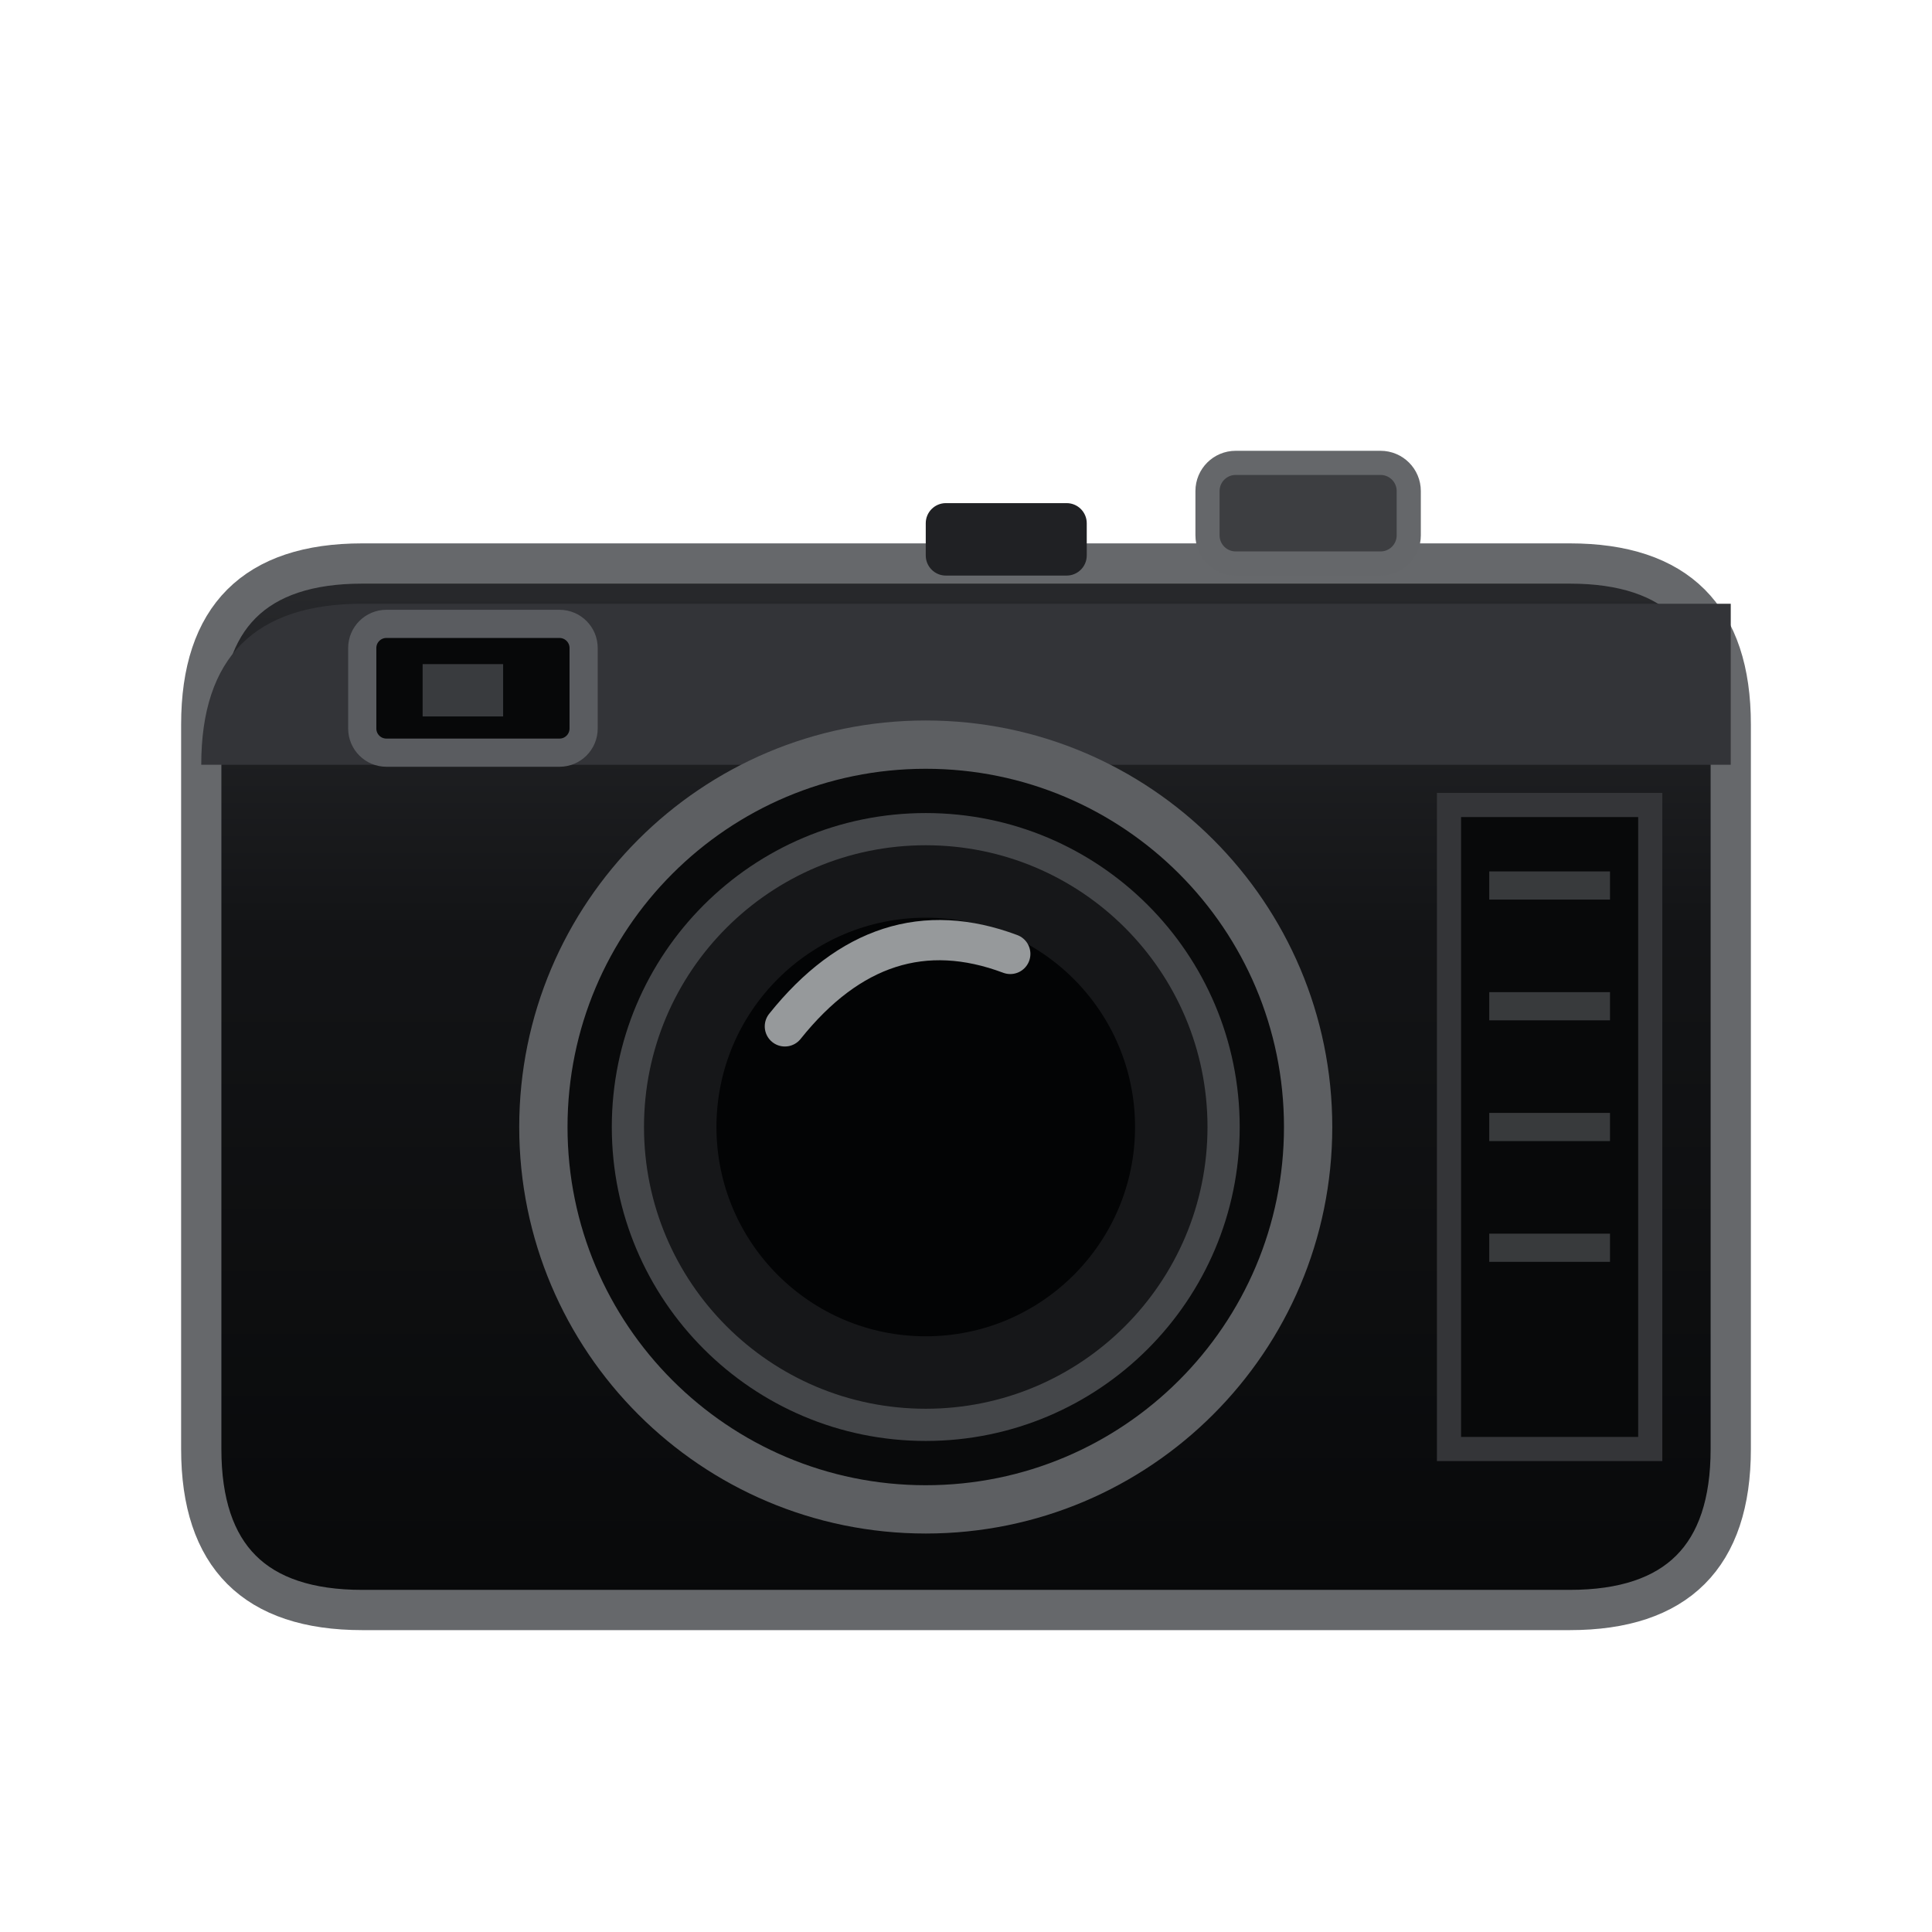
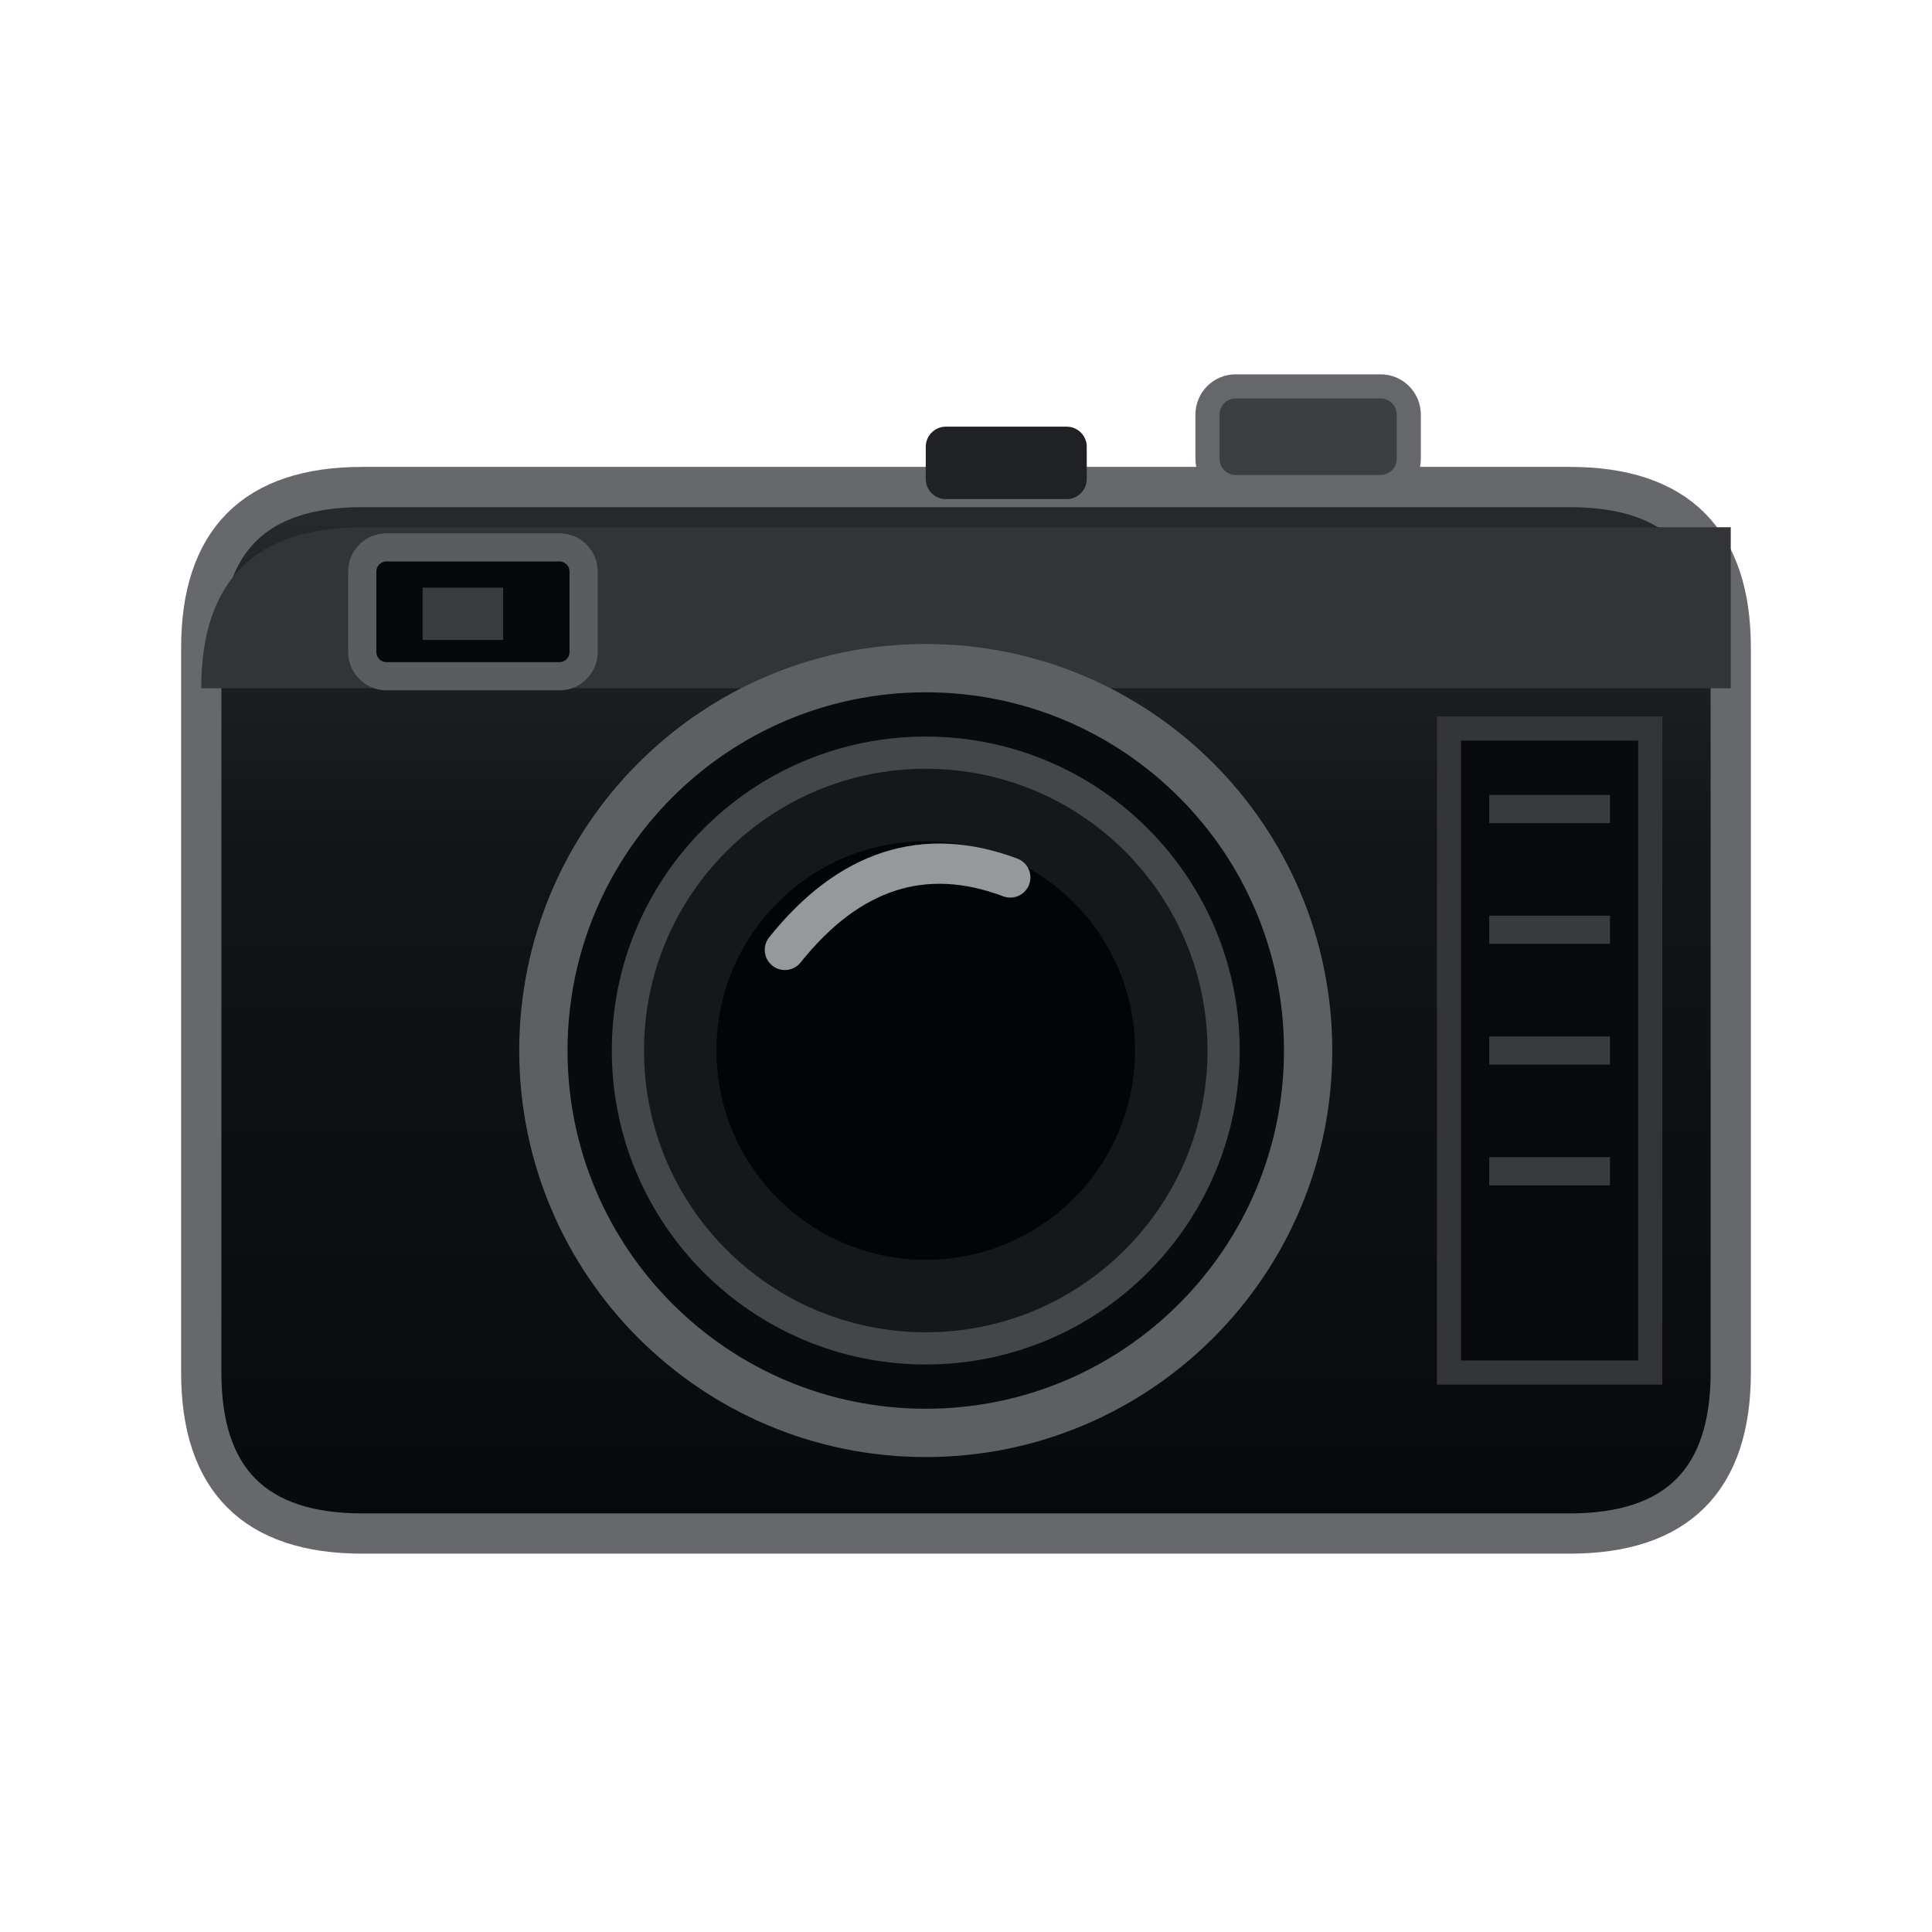
<svg xmlns="http://www.w3.org/2000/svg" viewBox="0 0 48 48" width="48" height="48">
  <defs>
    <linearGradient id="body" x2="0" y2="1">
      <stop stop-color="#292a2d" />
      <stop offset=".35" stop-color="#131416" />
      <stop offset="1" stop-color="#08090a" />
    </linearGradient>
  </defs>
-   <path d="M5 18q0-4 4-4h30q4 0 4 4v18q0 4-4 4H9q-4 0-4-4Z" fill="url(#body)" stroke="#66686b" stroke-width="1" />
-   <path d="M5 19q0-4 4-4h34v4Z" fill="#333438" />
-   <rect x="9" y="15.5" width="5.5" height="3.2" rx=".6" fill="#070809" stroke="#5a5c60" stroke-width=".7" />
-   <path d="M10.5 16.5h2v1.3h-2Z" fill="#393b3e" />
-   <rect x="30" y="11.5" width="5" height="2.5" rx=".7" fill="#3d3e41" stroke="#65676a" stroke-width=".6" />
-   <rect x="23" y="12.5" width="4" height="1.8" rx=".5" fill="#202124" />
-   <path d="M36 20h5v16h-5Z" fill="#08090a" stroke="#343538" stroke-width=".6" />
-   <path d="M37 22h3m-3 3h3m-3 3h3m-3 3h3" stroke="#383a3c" stroke-width=".7" />
-   <circle cx="23" cy="28" r="9.5" fill="#090a0b" stroke="#5d5f62" stroke-width="1.2" />
-   <circle cx="23" cy="28" r="7.4" fill="#161719" stroke="#444649" stroke-width=".8" />
-   <circle cx="23" cy="28" r="5.2" fill="#030405" />
-   <path d="M19.5 25.5q2.4-3 5.6-1.8" fill="none" stroke="#96999b" stroke-width="1" stroke-linecap="round" />
+   <path d="M 5 16.1 q 0 -4 4 -4 h 30 q 4 0 4 4 v 18 q 0 4 -4 4 H 9 q -4 0 -4 -4 Z" fill="url(#body)" stroke="#66686b" stroke-width="1" />
+   <path d="M 5 17.1 q 0 -4 4 -4 h 34 v 4 Z" fill="#333438" />
+   <rect x="9" y="13.6" width="5.5" height="3.2" rx=".6" fill="#070809" stroke="#5a5c60" stroke-width=".7" />
+   <path d="M 10.5 14.6 h 2 v 1.3 h -2 Z" fill="#393b3e" />
+   <rect x="30" y="9.6" width="5" height="2.5" rx=".7" fill="#3d3e41" stroke="#65676a" stroke-width=".6" />
+   <rect x="23" y="10.6" width="4" height="1.8" rx=".5" fill="#202124" />
+   <path d="M 36 18.1 h 5 v 16 h -5 Z" fill="#08090a" stroke="#343538" stroke-width=".6" />
+   <path d="M 37 20.1 h 3 m -3 3 h 3 m -3 3 h 3 m -3 3 h 3" stroke="#383a3c" stroke-width=".7" />
+   <circle cx="23" cy="26.1" r="9.5" fill="#090a0b" stroke="#5d5f62" stroke-width="1.2" />
+   <circle cx="23" cy="26.1" r="7.4" fill="#161719" stroke="#444649" stroke-width=".8" />
+   <circle cx="23" cy="26.1" r="5.2" fill="#030405" />
+   <path d="M 19.5 23.6 q 2.4 -3 5.6 -1.8" fill="none" stroke="#96999b" stroke-width="1" stroke-linecap="round" />
</svg>
